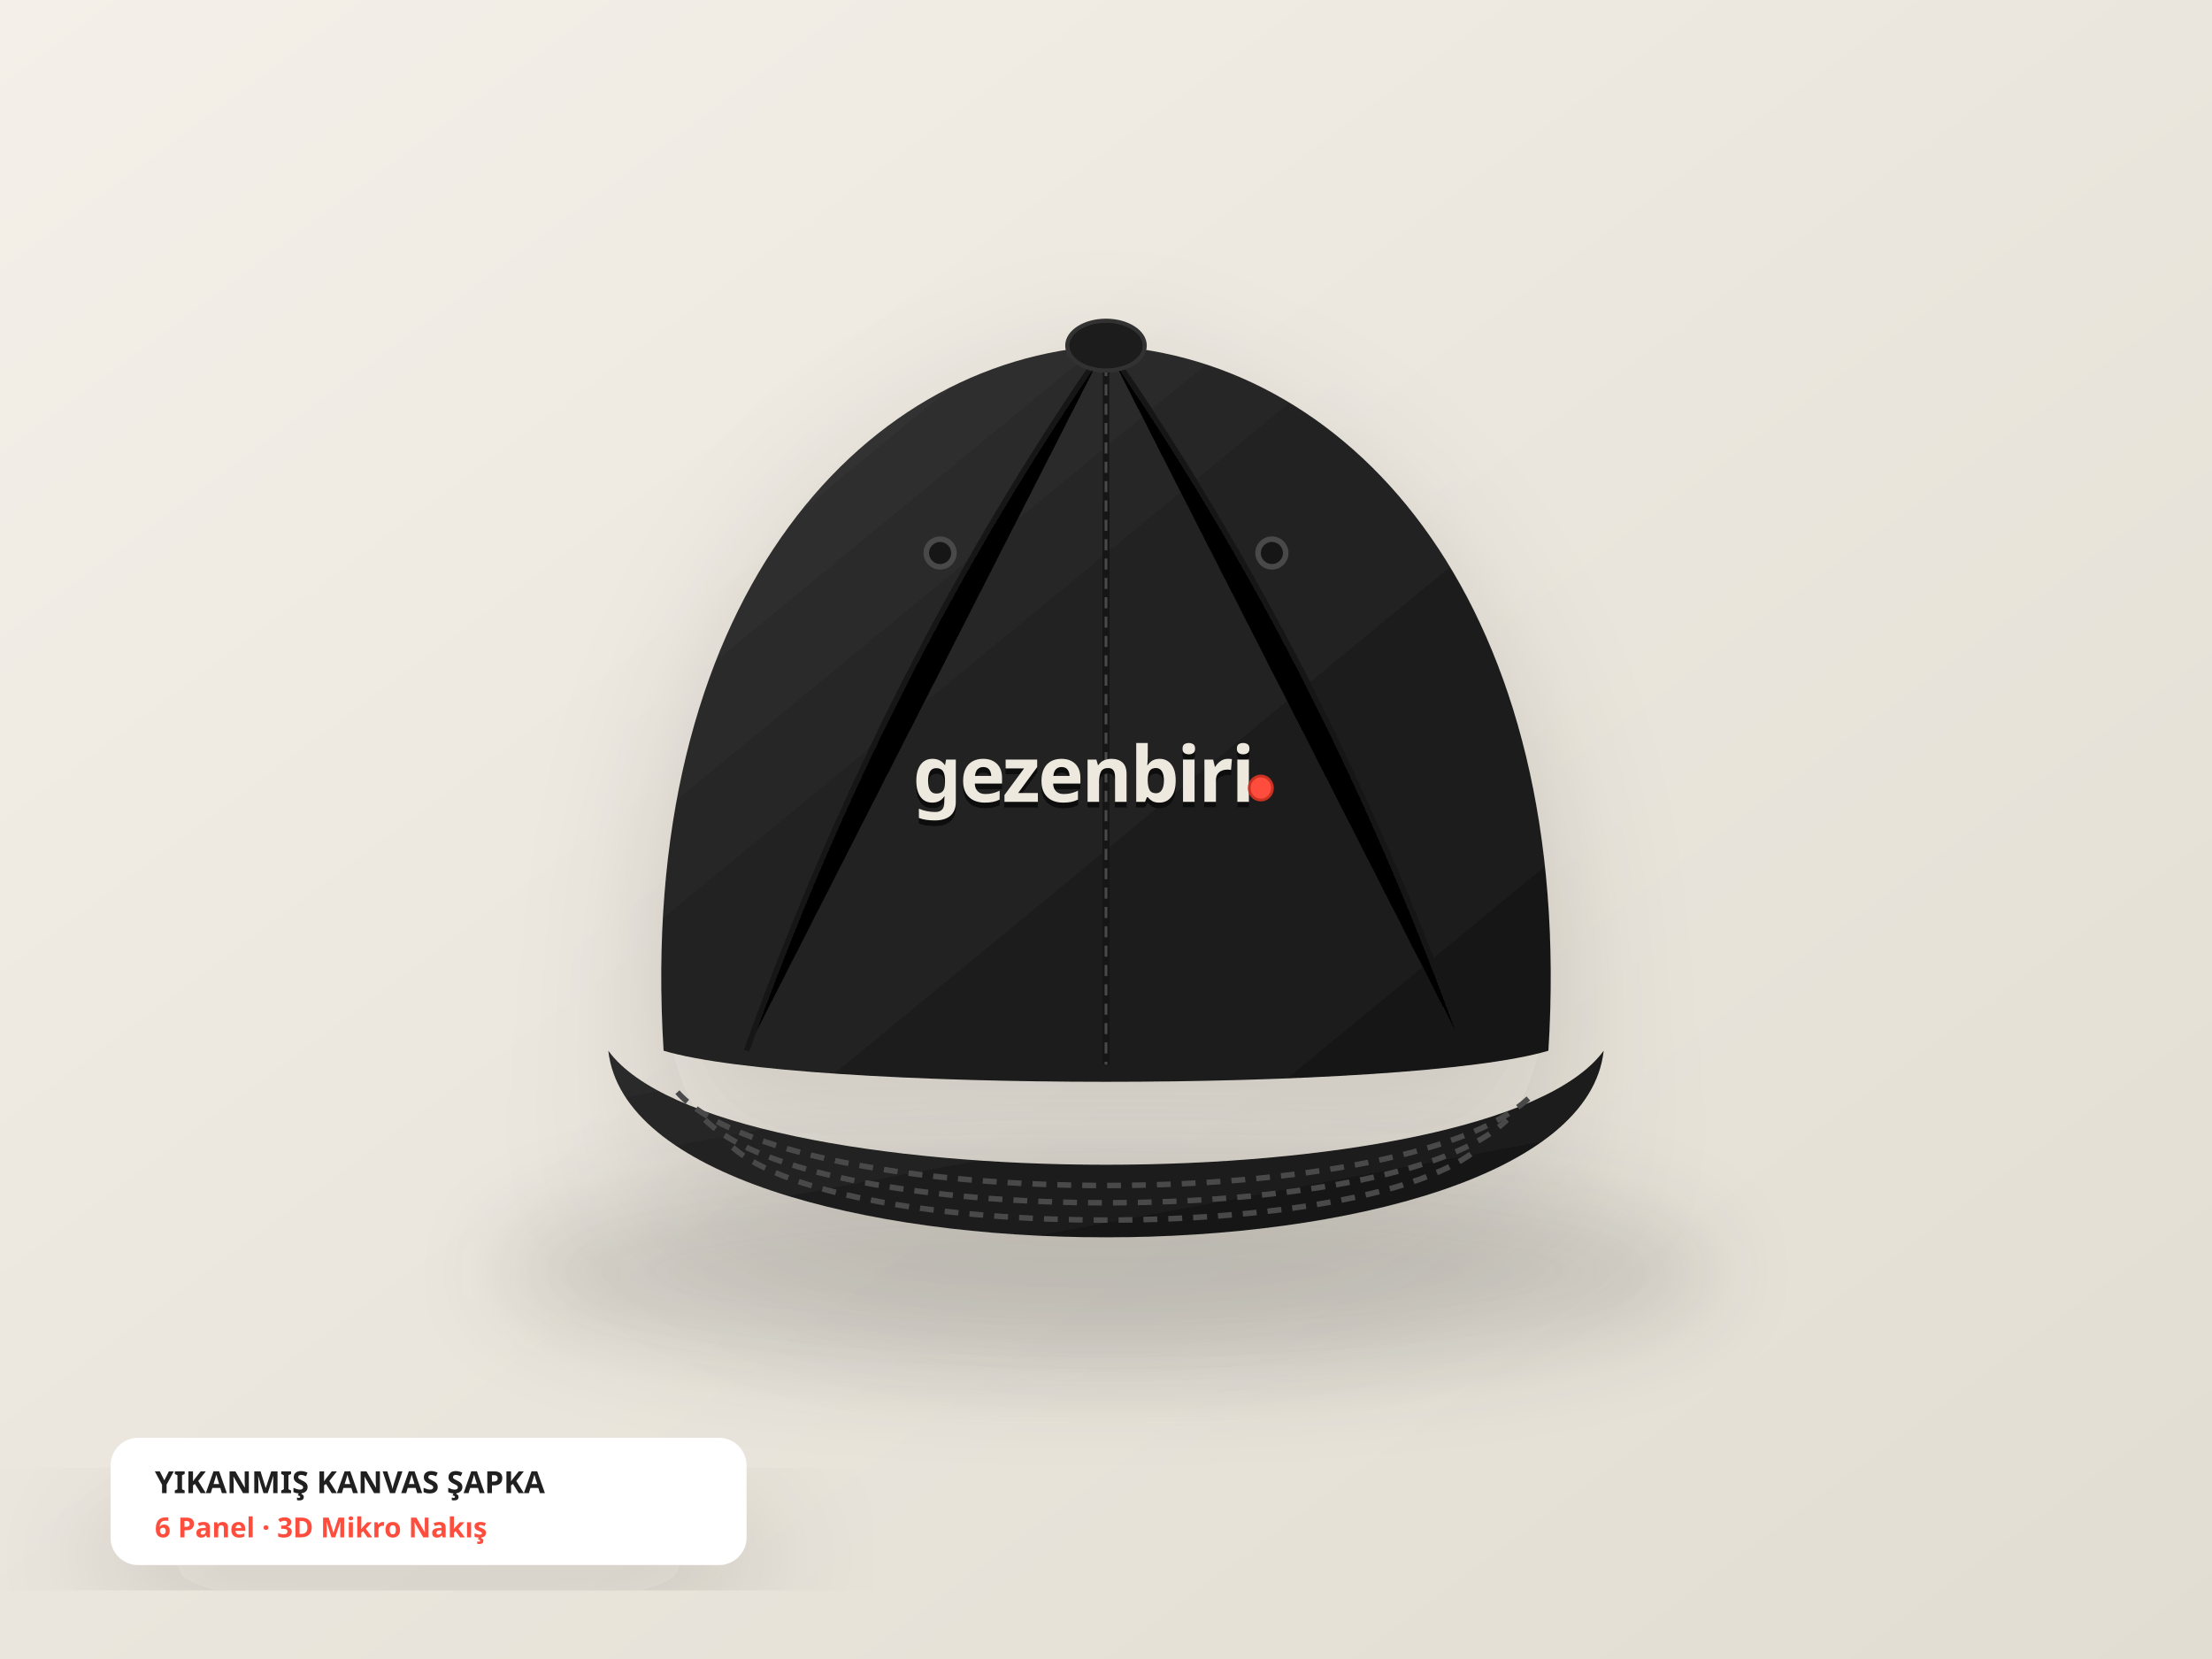
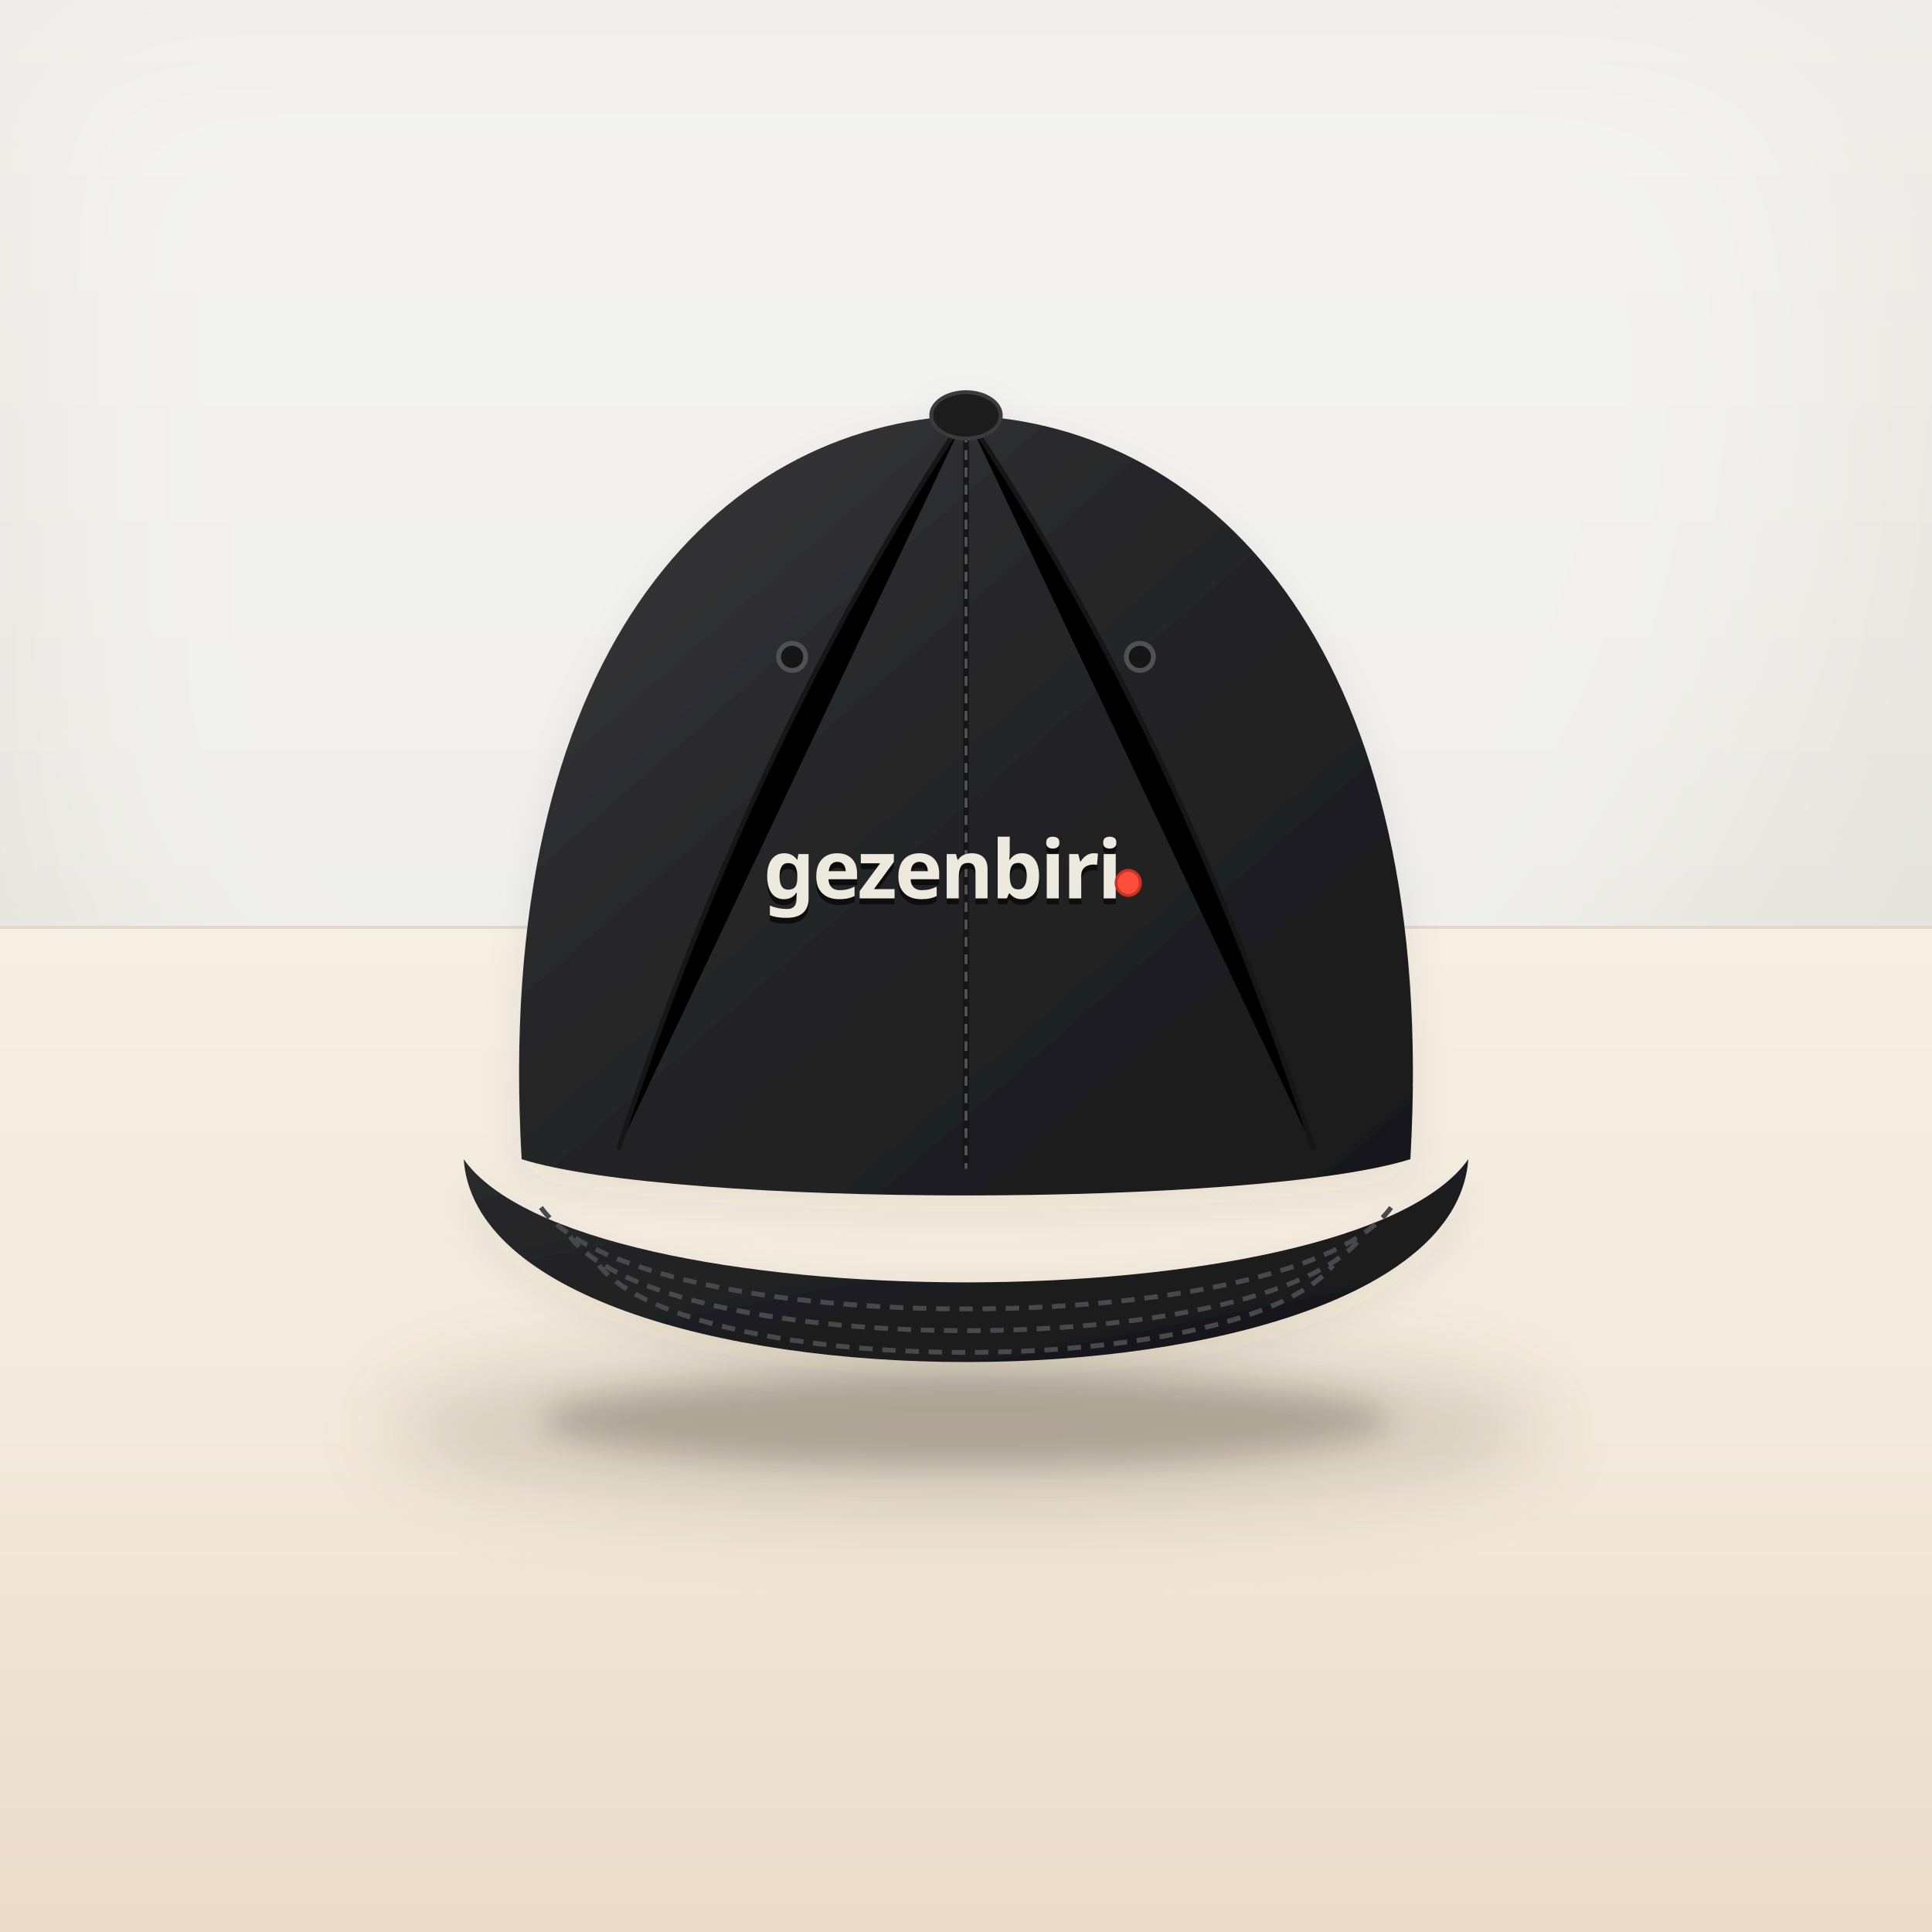
- <svg xmlns="http://www.w3.org/2000/svg" viewBox="0 0 800 600" width="100%" height="100%">
+ <svg xmlns="http://www.w3.org/2000/svg" viewBox="0 0 1000 1000" width="100%" height="100%">
  <defs>
-     <linearGradient id="capBg" x1="0%" y1="0%" x2="100%" y2="100%">
-       <stop offset="0%" stop-color="#F4EFE8" />
-       <stop offset="100%" stop-color="#E2DDD2" />
+     <linearGradient id="wallBg" x1="0%" y1="0%" x2="0%" y2="100%">
+       <stop offset="0%" stop-color="#EDECE8" />
+       <stop offset="100%" stop-color="#E5E4DE" />
    </linearGradient>
+     <linearGradient id="tableBg" x1="0%" y1="0%" x2="0%" y2="100%">
+       <stop offset="0%" stop-color="#F7EFE4" />
+       <stop offset="50%" stop-color="#F3E9DC" />
+       <stop offset="100%" stop-color="#EADBCA" />
+     </linearGradient>
+     <filter id="studioShadow" x="-30%" y="-30%" width="160%" height="160%">
+       <feDropShadow dx="0" dy="28" stdDeviation="24" flood-color="#4A3E30" flood-opacity="0.12" />
+       <feDropShadow dx="0" dy="8" stdDeviation="10" flood-color="#4A3E30" flood-opacity="0.08" />
+     </filter>
+     <filter id="contactShadow" x="-20%" y="-20%" width="140%" height="140%">
+       <feDropShadow dx="0" dy="4" stdDeviation="6" flood-color="#30261A" flood-opacity="0.25" />
+     </filter>
    <linearGradient id="charcoalTwill" x1="0%" y1="0%" x2="100%" y2="100%">
-       <stop offset="0%" stop-color="#3A3A3A" />
-       <stop offset="40%" stop-color="#242424" />
-       <stop offset="100%" stop-color="#161616" />
+       <stop offset="0%" stop-color="#3C3D40" />
+       <stop offset="40%" stop-color="#262729" />
+       <stop offset="100%" stop-color="#181819" />
    </linearGradient>
    <linearGradient id="visorGrad" x1="0%" y1="0%" x2="100%" y2="100%">
-       <stop offset="0%" stop-color="#2C2C2C" />
-       <stop offset="100%" stop-color="#121212" />
+       <stop offset="0%" stop-color="#2A2B2D" />
+       <stop offset="100%" stop-color="#141415" />
    </linearGradient>
-     <filter id="capShadow" x="-20%" y="-20%" width="140%" height="140%">
-       <feDropShadow dx="0" dy="20" stdDeviation="26" flood-color="#202020" flood-opacity="0.16" />
-     </filter>
  </defs>
-   <rect width="800" height="600" fill="url(#capBg)" />
-   <ellipse cx="400" cy="460" rx="220" ry="38" fill="#202020" opacity="0.15" filter="blur(16px)" />
-   <g filter="url(#capShadow)">
-     <path d="M220,380 C230,470 570,470 580,380 C540,435 260,435 220,380 Z" fill="url(#visorGrad)" />
-     <path d="M245,395 C285,440 515,440 555,395" fill="none" stroke="#4A4A4A" stroke-width="2" stroke-dasharray="5,4" />
-     <path d="M255,405 C295,445 505,445 545,405" fill="none" stroke="#4A4A4A" stroke-width="2" stroke-dasharray="5,4" />
-     <path d="M265,415 C305,450 495,450 535,415" fill="none" stroke="#4A4A4A" stroke-width="2" stroke-dasharray="5,4" />
-     <path d="M240,380 C230,220 310,130 400,125 C490,130 570,220 560,380 C510,395 290,395 240,380 Z" fill="url(#charcoalTwill)" />
-     <path d="M400,125 L400,385" stroke="#181818" stroke-width="2.5" />
-     <path d="M400,125 L400,385" stroke="#484848" stroke-width="1" stroke-dasharray="4,3" />
-     <path d="M400,125 Q320,240 270,380" stroke="#181818" stroke-width="2" />
-     <path d="M400,125 Q480,240 530,380" stroke="#181818" stroke-width="2" />
-     <circle cx="340" cy="200" r="5" fill="#181818" stroke="#4A4A4A" stroke-width="2" />
-     <circle cx="460" cy="200" r="5" fill="#181818" stroke="#4A4A4A" stroke-width="2" />
-     <ellipse cx="400" cy="125" rx="14" ry="9" fill="#1A1A1A" stroke="#333" stroke-width="1.5" />
-     <g transform="translate(400, 290)">
-       <text x="-8" y="2" font-family="'Plus Jakarta Sans', sans-serif" font-weight="900" font-size="28" fill="#0A0A0A" letter-spacing="-0.8" text-anchor="middle">gezenbiri</text>
-       <text x="-8" y="0" font-family="'Plus Jakarta Sans', sans-serif" font-weight="900" font-size="28" fill="#EDE9DF" letter-spacing="-0.8" text-anchor="middle">gezenbiri</text>
-       <ellipse cx="56" cy="-5" rx="4.2" ry="4.35" fill="#FF4D3D" stroke="#CC3022" stroke-width="1" />
+   <rect width="1000" height="480" fill="url(#wallBg)" />
+   <circle cx="450" cy="192" r="500" fill="#FFFFFF" opacity="0.4" filter="blur(60px)" />
+   <rect y="480" width="1000" height="520" fill="url(#tableBg)" />
+   <line x1="0" y1="480" x2="1000" y2="480" stroke="#DFD7CA" stroke-width="1.5" />
+   <ellipse cx="500" cy="740" rx="300" ry="46" fill="#3D3224" opacity="0.16" filter="blur(20px)" />
+   <ellipse cx="500" cy="735" rx="220" ry="24" fill="#2C2014" opacity="0.24" filter="blur(8px)" />
+   <g filter="url(#studioShadow)">
+     <path d="M240,600 C250,740 750,740 760,600 C700,685 300,685 240,600 Z" fill="url(#visorGrad)" />
+     <path d="M280,625 C330,695 670,695 720,625" fill="none" stroke="#48494C" stroke-width="2.5" stroke-dasharray="7,5" />
+     <path d="M295,640 C345,705 655,705 705,640" fill="none" stroke="#48494C" stroke-width="2.5" stroke-dasharray="7,5" />
+     <path d="M310,655 C360,715 640,715 690,655" fill="none" stroke="#48494C" stroke-width="2.5" stroke-dasharray="7,5" />
+     <path d="M270,600 C255,340 370,220 500,215 C630,220 745,340 730,600 C650,625 350,625 270,600 Z" fill="url(#charcoalTwill)" />
+     <path d="M500,215 L500,605" stroke="#161617" stroke-width="3" />
+     <path d="M500,215 L500,605" stroke="#525357" stroke-width="1.5" stroke-dasharray="5,4" />
+     <path d="M500,215 Q390,380 320,595" stroke="#161617" stroke-width="2.5" />
+     <path d="M500,215 Q610,380 680,595" stroke="#161617" stroke-width="2.5" />
+     <circle cx="410" cy="340" r="7" fill="#161617" stroke="#505155" stroke-width="2.5" />
+     <circle cx="590" cy="340" r="7" fill="#161617" stroke="#505155" stroke-width="2.5" />
+     <ellipse cx="500" cy="215" rx="18" ry="12" fill="#1C1C1D" stroke="#3A3B3E" stroke-width="2" />
+     <g transform="translate(500, 465)">
+       <text x="-12" y="3" font-family="'Plus Jakarta Sans', sans-serif" font-weight="900" font-size="42" fill="#0A0A0A" letter-spacing="-1.2" text-anchor="middle">gezenbiri</text>
+       <text x="-12" y="0" font-family="'Plus Jakarta Sans', sans-serif" font-weight="900" font-size="42" fill="#EDE9DF" letter-spacing="-1.2" text-anchor="middle">gezenbiri</text>
+       <ellipse cx="84" cy="-8" rx="6.3" ry="6.5" fill="#FF4D3D" stroke="#CC3022" stroke-width="1.5" />
    </g>
  </g>
-   <g transform="translate(40, 520)">
-     <rect width="230" height="46" rx="10" fill="#FFFFFF" filter="url(#capShadow)" />
-     <text x="16" y="20" font-family="'Plus Jakarta Sans', sans-serif" font-weight="900" font-size="11" fill="#202020">YIKANMIŞ KANVAS ŞAPKA</text>
-     <text x="16" y="36" font-family="'Plus Jakarta Sans', sans-serif" font-weight="600" font-size="10" fill="#FF4D3D">6 Panel · 3D Mikro Nakış</text>
-   </g>
</svg>
